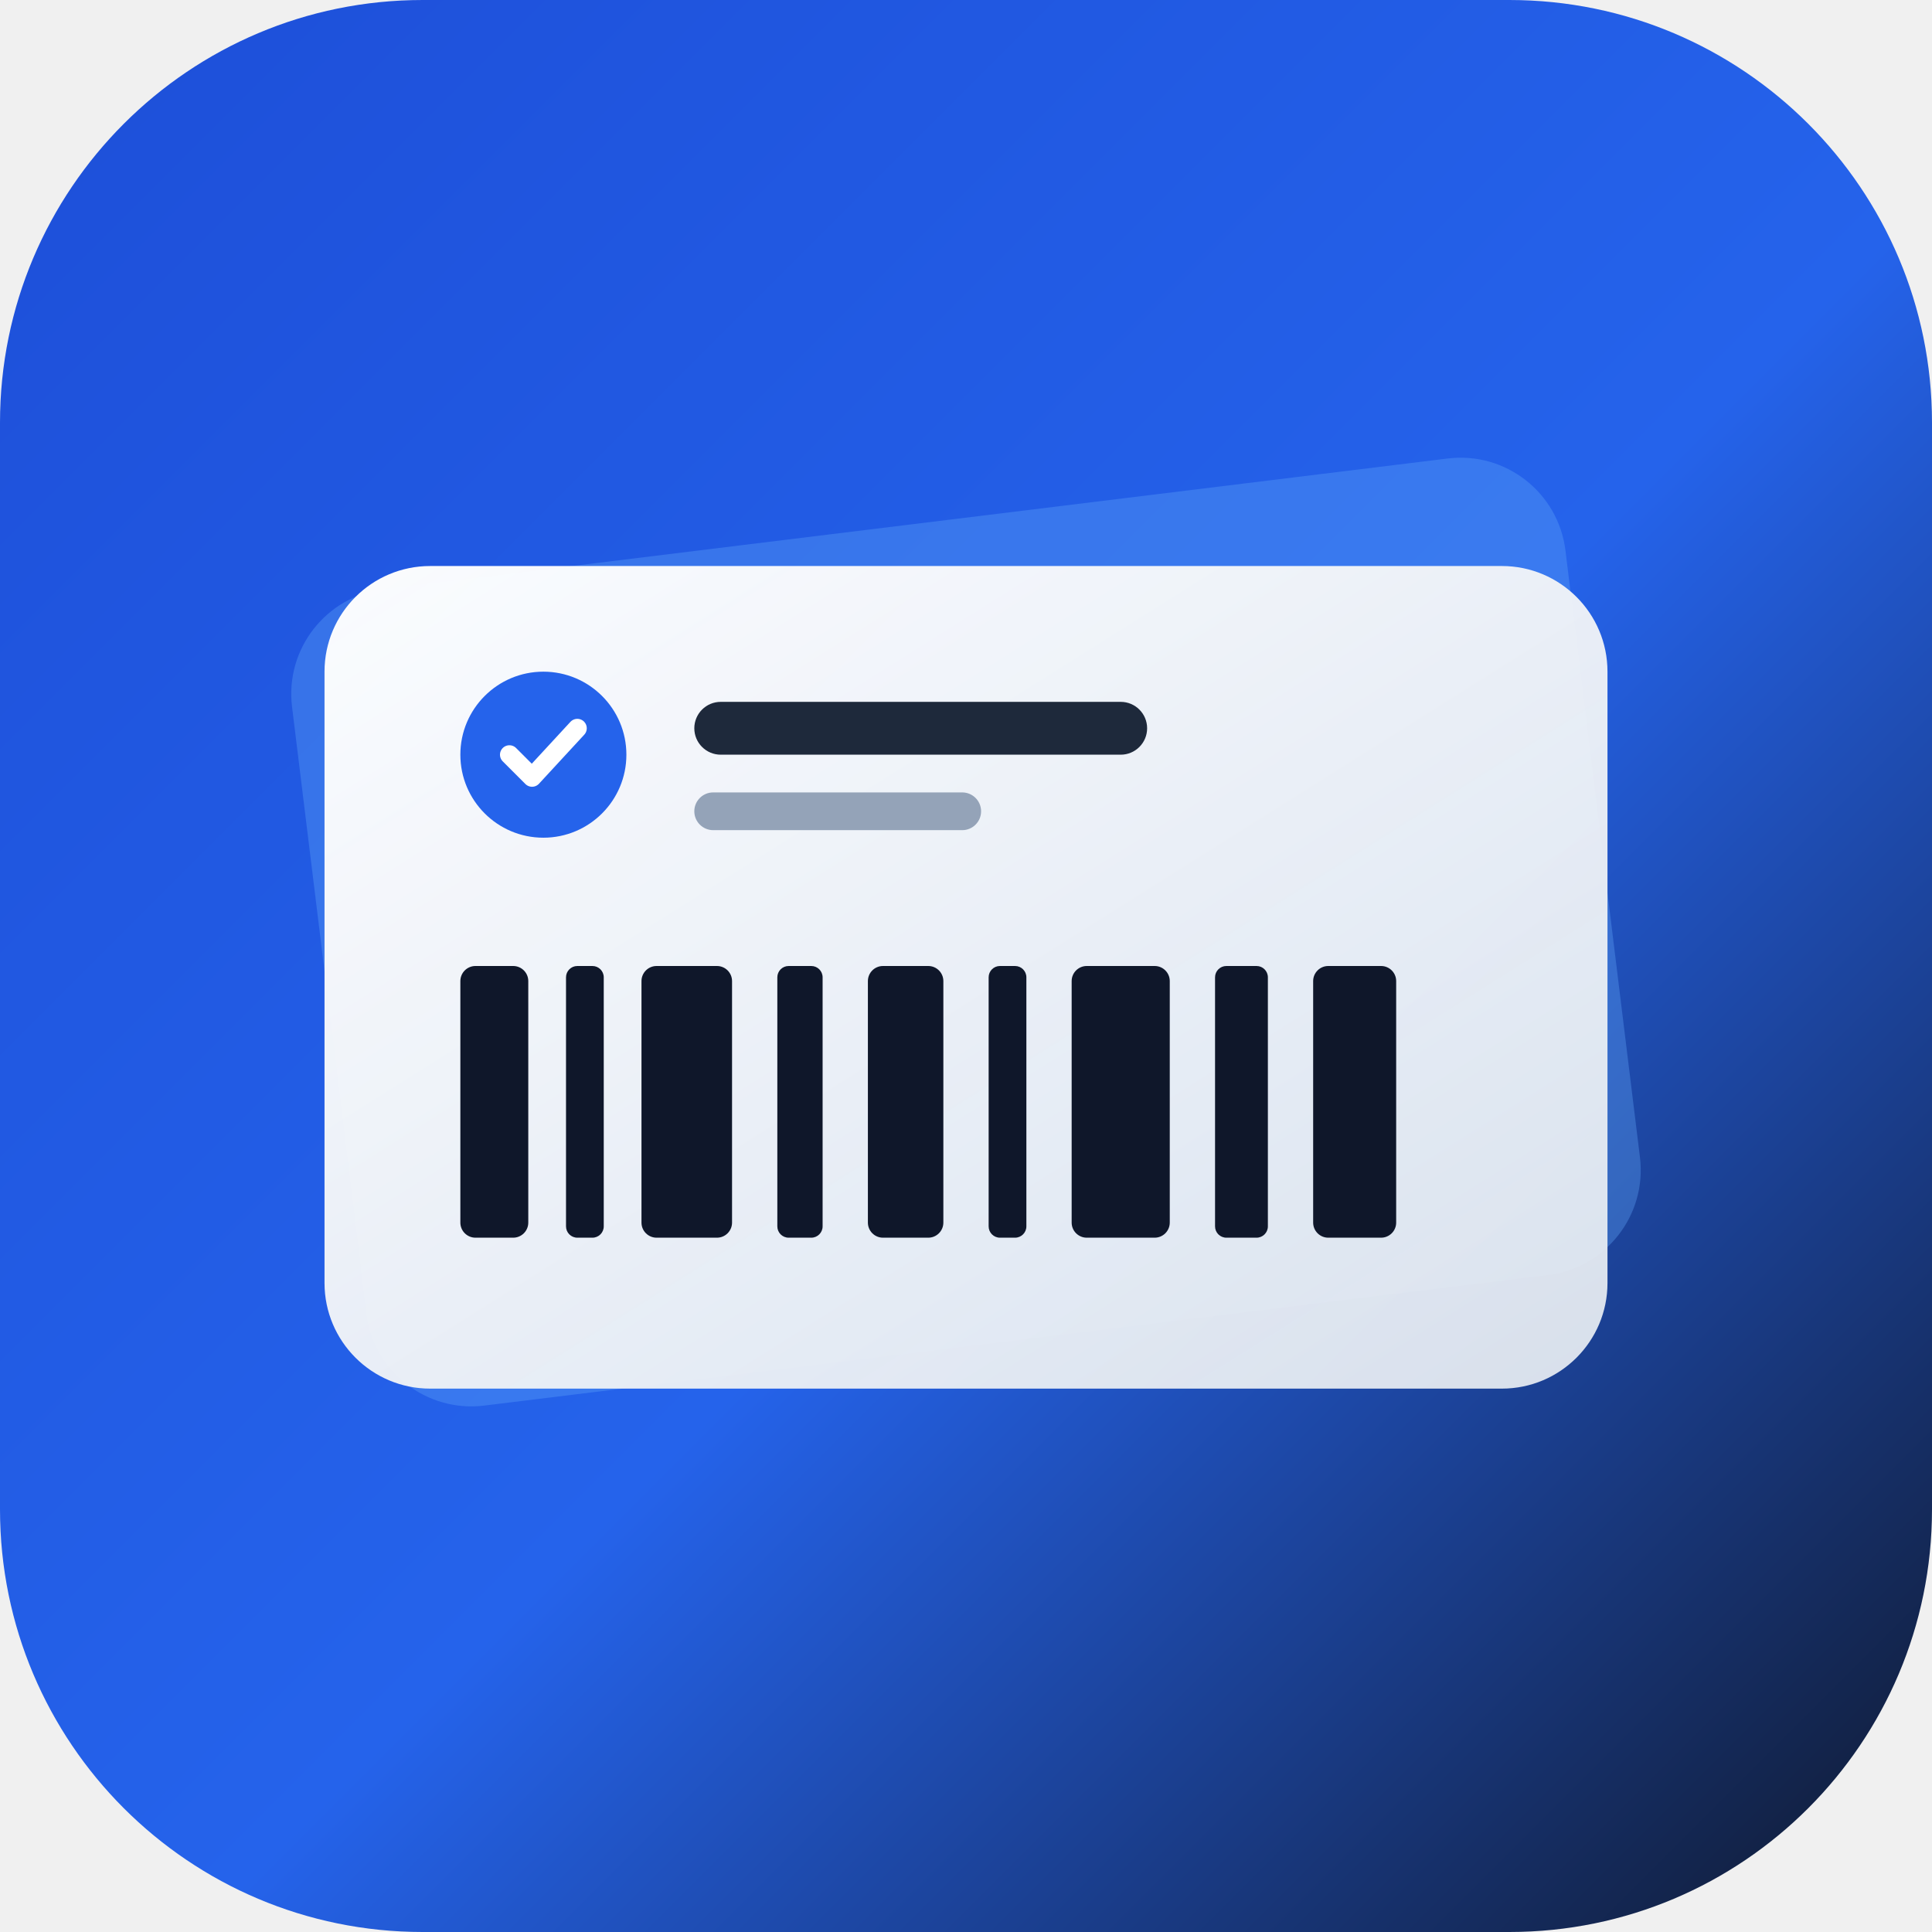
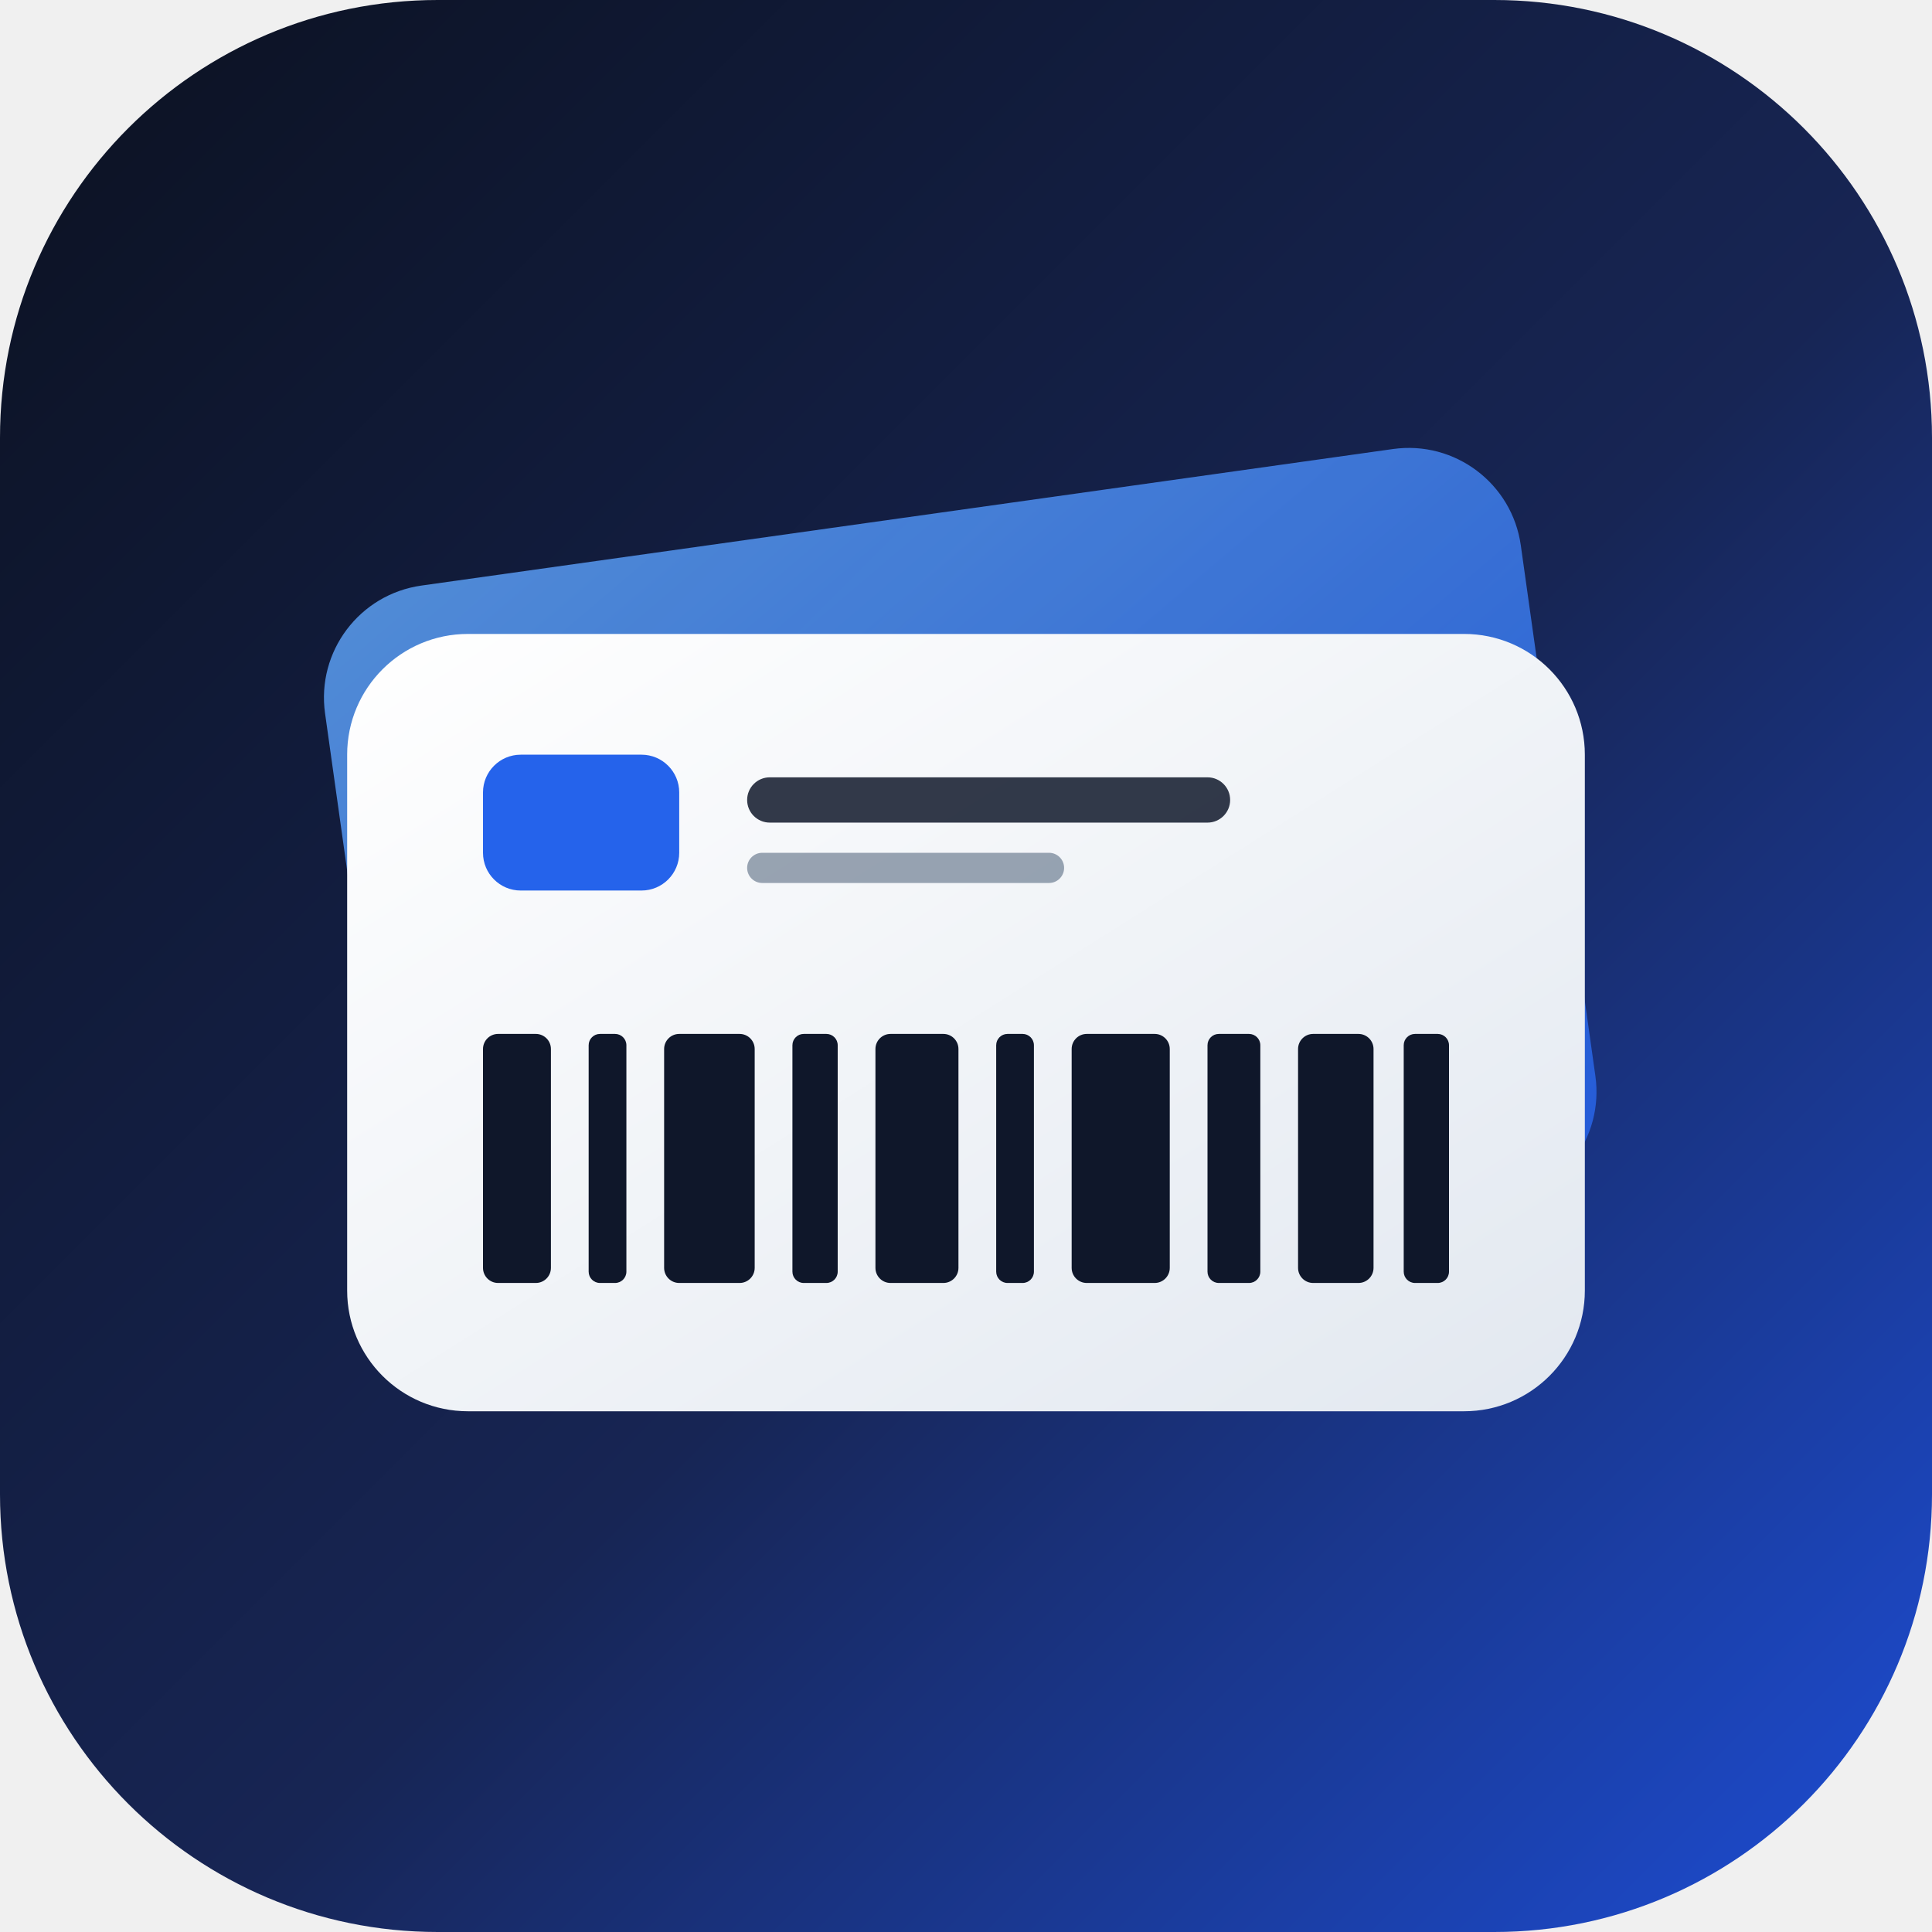
<svg xmlns="http://www.w3.org/2000/svg" viewBox="0 0 512 512">
  <defs>
    <linearGradient id="bg" x1="0%" y1="0%" x2="100%" y2="100%">
-       <stop offset="0%" stop-color="#1d4ed8" />
-       <stop offset="55%" stop-color="#2563eb" />
-       <stop offset="100%" stop-color="#0f172a" />
+       <stop offset="0%" stop-color="#0B1120" />
+       <stop offset="55%" stop-color="#172554" />
+       <stop offset="100%" stop-color="#1D4ED8" />
    </linearGradient>
-     <linearGradient id="card" x1="0%" y1="0%" x2="100%" y2="100%">
-       <stop offset="0%" stop-color="#ffffff" stop-opacity="0.98" />
-       <stop offset="100%" stop-color="#e2e8f0" stop-opacity="0.95" />
+     <linearGradient id="backCard" x1="0%" y1="0%" x2="100%" y2="100%">
+       <stop offset="0%" stop-color="#60A5FA" />
+       <stop offset="100%" stop-color="#2563EB" />
+     </linearGradient>
+     <linearGradient id="frontCard" x1="0%" y1="0%" x2="100%" y2="100%">
+       <stop offset="0%" stop-color="#FFFFFF" />
+       <stop offset="100%" stop-color="#E2E8F0" />
    </linearGradient>
  </defs>
-   <rect width="512" height="512" rx="112" fill="url(#bg)" />
-   <rect x="86" y="138" width="340" height="218" rx="28" fill="#60a5fa" opacity="0.35" transform="rotate(-7 256 247)" />
-   <rect x="86" y="150" width="340" height="218" rx="28" fill="url(#card)" />
-   <rect x="122" y="256" width="18" height="72" rx="4" fill="#0f172a" />
-   <rect x="150" y="256" width="10" height="72" rx="3" fill="#0f172a" />
-   <rect x="170" y="256" width="24" height="72" rx="4" fill="#0f172a" />
-   <rect x="206" y="256" width="12" height="72" rx="3" fill="#0f172a" />
-   <rect x="230" y="256" width="20" height="72" rx="4" fill="#0f172a" />
-   <rect x="262" y="256" width="10" height="72" rx="3" fill="#0f172a" />
-   <rect x="284" y="256" width="26" height="72" rx="4" fill="#0f172a" />
-   <rect x="322" y="256" width="14" height="72" rx="3" fill="#0f172a" />
-   <rect x="348" y="256" width="22" height="72" rx="4" fill="#0f172a" />
-   <circle cx="144" cy="200" r="22" fill="#2563eb" />
-   <path d="M135 200l6 6 12-13" stroke="#fff" stroke-width="5" fill="none" stroke-linecap="round" stroke-linejoin="round" />
-   <rect x="184" y="186" width="120" height="14" rx="7" fill="#1e293b" />
-   <rect x="184" y="210" width="76" height="10" rx="5" fill="#94a3b8" />
+   <rect width="512" height="512" rx="116" fill="url(#bg)" />
+   <g transform="rotate(-8 256 248)">
+     <rect x="96" y="136" width="320" height="202" rx="30" fill="url(#backCard)" opacity="0.82" />
+   </g>
+   <rect x="92" y="168" width="328" height="206" rx="32" fill="url(#frontCard)" />
+   <rect x="128" y="200" width="52" height="36" rx="10" fill="#2563EB" />
+   <rect x="198" y="206" width="128" height="12" rx="6" fill="#0F172A" opacity="0.85" />
+   <rect x="198" y="226" width="84" height="8" rx="4" fill="#64748B" opacity="0.65" />
+   <g fill="#0F172A">
+     <rect x="128" y="274" width="18" height="66" rx="4" />
+     <rect x="156" y="274" width="10" height="66" rx="3" />
+     <rect x="176" y="274" width="24" height="66" rx="4" />
+     <rect x="210" y="274" width="12" height="66" rx="3" />
+     <rect x="232" y="274" width="22" height="66" rx="4" />
+     <rect x="264" y="274" width="10" height="66" rx="3" />
+     <rect x="284" y="274" width="26" height="66" rx="4" />
+     <rect x="320" y="274" width="14" height="66" rx="3" />
+     <rect x="344" y="274" width="20" height="66" rx="4" />
+     <rect x="372" y="274" width="12" height="66" rx="3" />
+   </g>
</svg>
